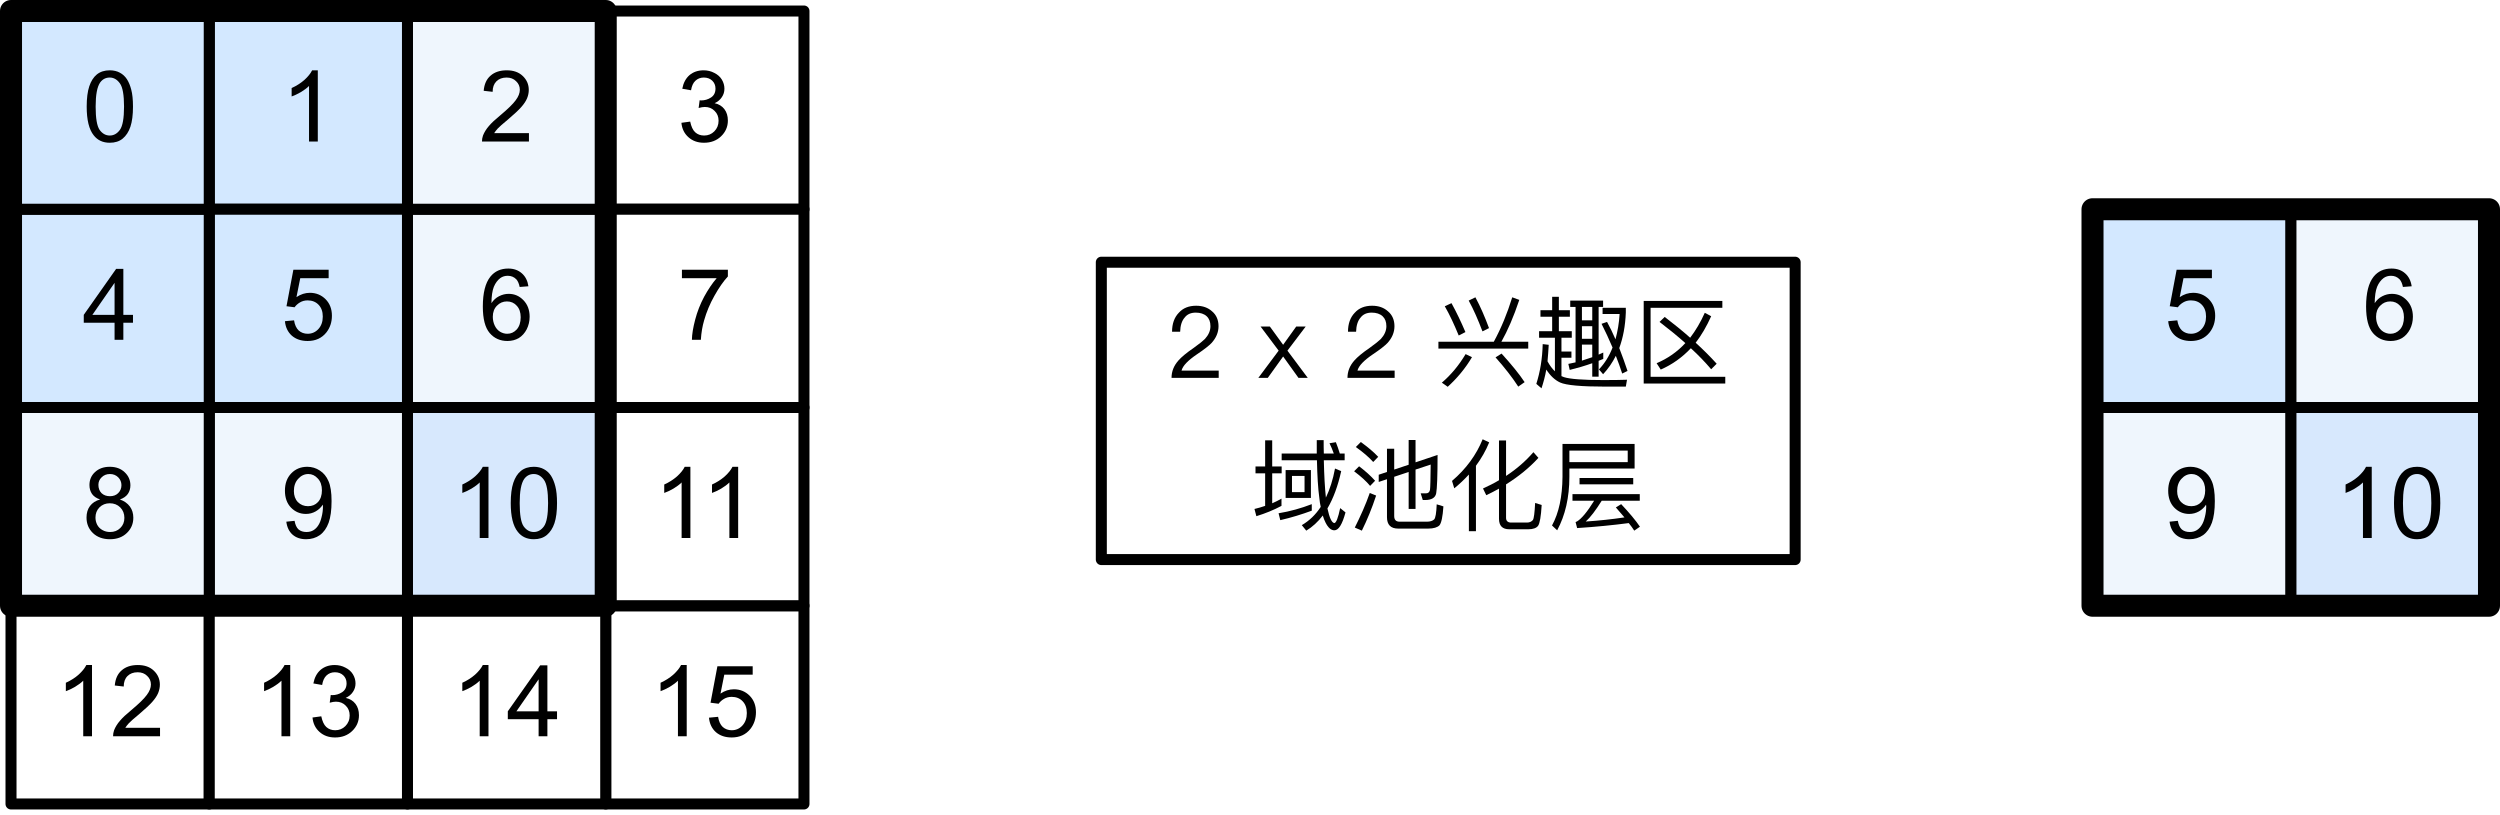
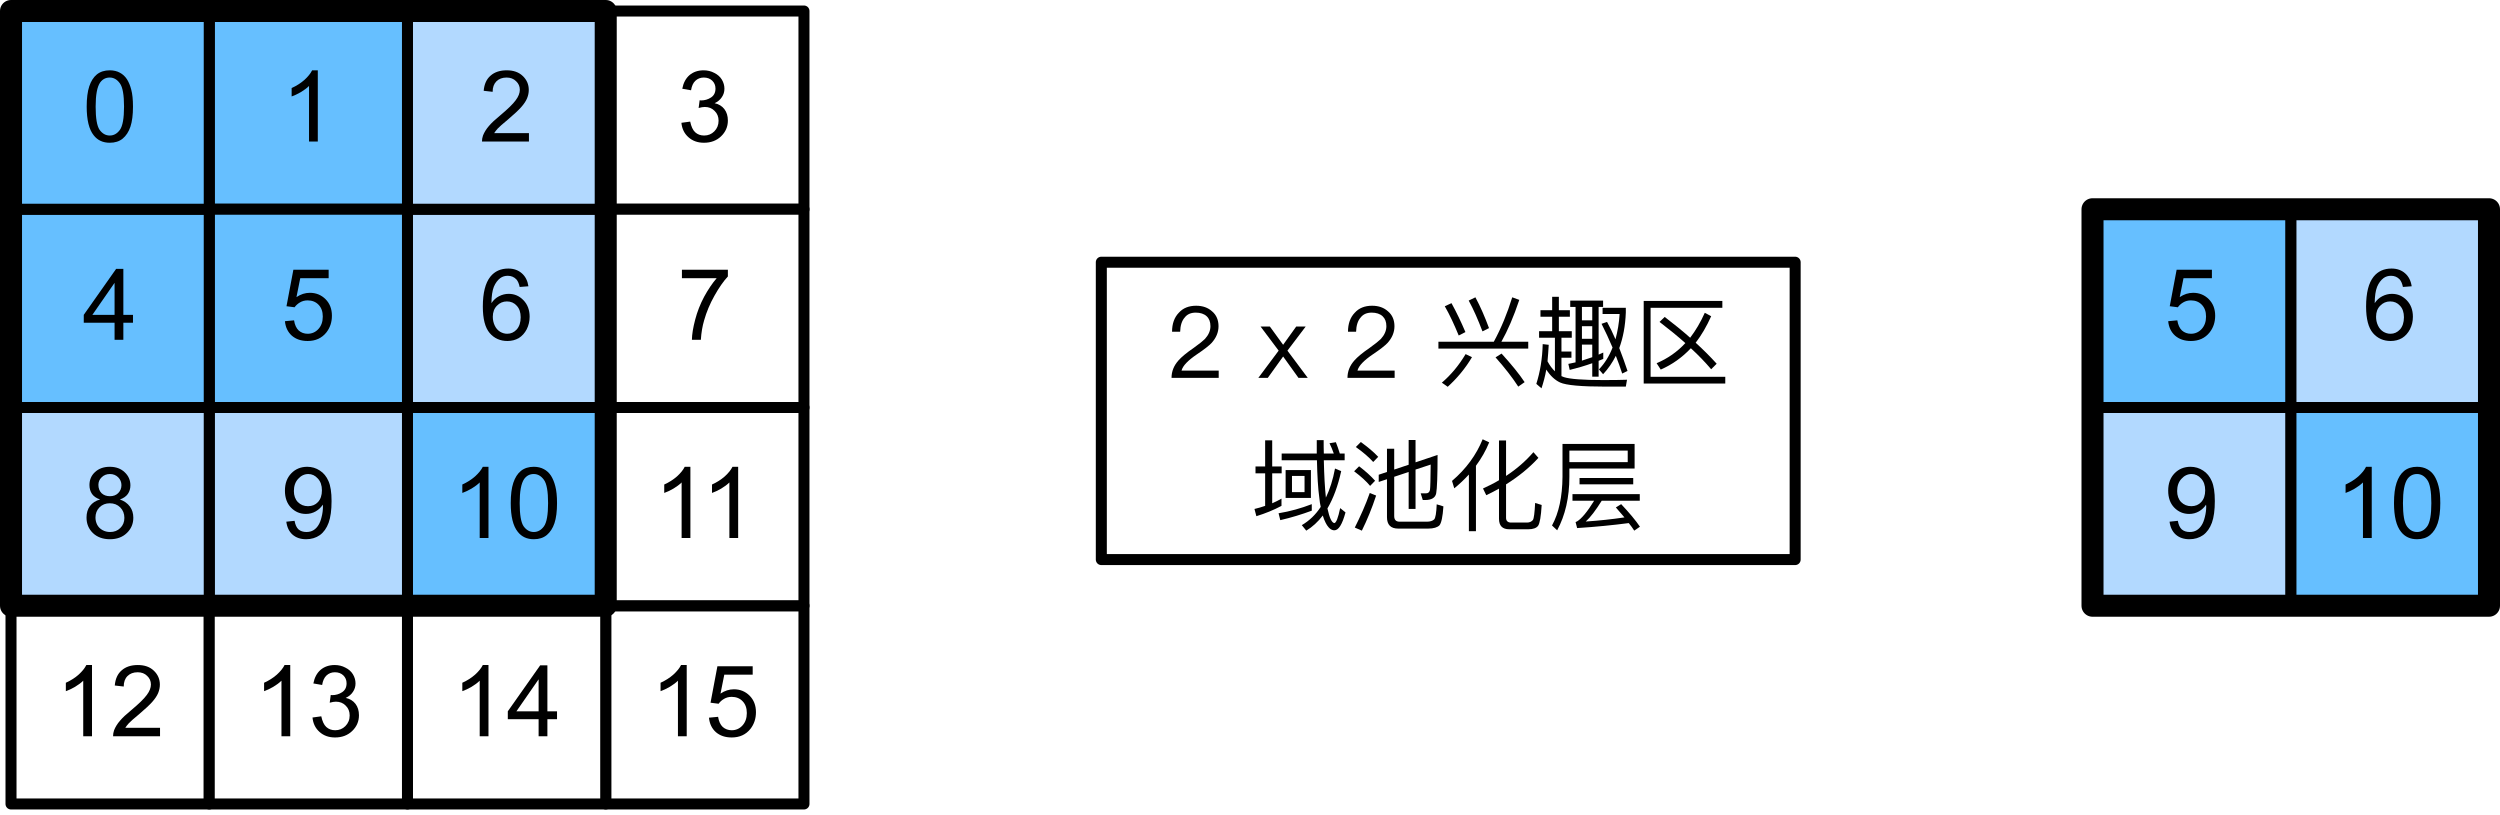
<svg xmlns="http://www.w3.org/2000/svg" xmlns:xlink="http://www.w3.org/1999/xlink" width="227pt" height="74pt" viewBox="0 0 227 74" version="1.1">
  <defs>
    <g>
      <symbol overflow="visible" id="glyph0-0">
        <path style="stroke:none;" d="M 1.125 0 L 1.125 -5.625 L 5.625 -5.625 L 5.625 0 Z M 1.266 -0.141 L 5.484 -0.141 L 5.484 -5.484 L 1.266 -5.484 Z M 1.266 -0.141 " />
      </symbol>
      <symbol overflow="visible" id="glyph0-1">
        <path style="stroke:none;" d="M 3.359 0 L 2.562 0 L 2.562 -5.047 C 2.375 -4.859 2.125 -4.672 1.812 -4.484 C 1.5 -4.305 1.223 -4.176 0.984 -4.094 L 0.984 -4.859 C 1.422 -5.055 1.805 -5.301 2.141 -5.594 C 2.473 -5.895 2.707 -6.188 2.844 -6.469 L 3.359 -6.469 Z M 3.359 0 " />
      </symbol>
      <symbol overflow="visible" id="glyph0-2">
        <path style="stroke:none;" d="M 4.531 -0.766 L 4.531 0 L 0.266 0 C 0.266 -0.188 0.297 -0.367 0.359 -0.547 C 0.473 -0.836 0.648 -1.125 0.891 -1.406 C 1.129 -1.688 1.473 -2.008 1.922 -2.375 C 2.617 -2.957 3.086 -3.414 3.328 -3.75 C 3.578 -4.082 3.703 -4.398 3.703 -4.703 C 3.703 -5.016 3.586 -5.273 3.359 -5.484 C 3.141 -5.703 2.852 -5.812 2.5 -5.812 C 2.113 -5.812 1.805 -5.695 1.578 -5.469 C 1.348 -5.238 1.234 -4.922 1.234 -4.516 L 0.422 -4.609 C 0.473 -5.211 0.68 -5.672 1.047 -5.984 C 1.41 -6.305 1.898 -6.469 2.516 -6.469 C 3.129 -6.469 3.613 -6.297 3.969 -5.953 C 4.332 -5.609 4.516 -5.188 4.516 -4.688 C 4.516 -4.426 4.461 -4.172 4.359 -3.922 C 4.254 -3.672 4.078 -3.406 3.828 -3.125 C 3.586 -2.852 3.188 -2.477 2.625 -2 C 2.145 -1.602 1.836 -1.332 1.703 -1.188 C 1.566 -1.039 1.457 -0.898 1.375 -0.766 Z M 4.531 -0.766 " />
      </symbol>
      <symbol overflow="visible" id="glyph0-3">
        <path style="stroke:none;" d="M 0.375 -1.688 L 1.203 -1.766 C 1.266 -1.359 1.406 -1.051 1.625 -0.844 C 1.852 -0.645 2.125 -0.547 2.438 -0.547 C 2.82 -0.547 3.145 -0.688 3.406 -0.969 C 3.676 -1.258 3.812 -1.641 3.812 -2.109 C 3.812 -2.566 3.68 -2.926 3.422 -3.188 C 3.172 -3.445 2.844 -3.578 2.438 -3.578 C 2.176 -3.578 1.941 -3.516 1.734 -3.391 C 1.535 -3.273 1.375 -3.129 1.25 -2.953 L 0.516 -3.047 L 1.141 -6.359 L 4.344 -6.359 L 4.344 -5.594 L 1.766 -5.594 L 1.422 -3.875 C 1.805 -4.133 2.211 -4.266 2.641 -4.266 C 3.203 -4.266 3.676 -4.07 4.062 -3.688 C 4.445 -3.301 4.641 -2.801 4.641 -2.188 C 4.641 -1.602 4.473 -1.098 4.141 -0.672 C 3.723 -0.148 3.156 0.109 2.438 0.109 C 1.852 0.109 1.375 -0.051 1 -0.375 C 0.633 -0.707 0.426 -1.145 0.375 -1.688 Z M 0.375 -1.688 " />
      </symbol>
      <symbol overflow="visible" id="glyph0-4">
        <path style="stroke:none;" d="M 0.375 -1.703 L 1.172 -1.812 C 1.266 -1.363 1.414 -1.039 1.625 -0.844 C 1.844 -0.645 2.113 -0.547 2.438 -0.547 C 2.801 -0.547 3.109 -0.672 3.359 -0.922 C 3.617 -1.18 3.75 -1.504 3.75 -1.891 C 3.75 -2.254 3.629 -2.551 3.391 -2.781 C 3.16 -3.02 2.863 -3.141 2.5 -3.141 C 2.344 -3.141 2.156 -3.109 1.938 -3.047 L 2.031 -3.75 C 2.082 -3.738 2.125 -3.734 2.156 -3.734 C 2.488 -3.734 2.789 -3.82 3.062 -4 C 3.332 -4.176 3.469 -4.445 3.469 -4.812 C 3.469 -5.102 3.367 -5.344 3.172 -5.531 C 2.973 -5.719 2.719 -5.812 2.406 -5.812 C 2.102 -5.812 1.848 -5.711 1.641 -5.516 C 1.441 -5.328 1.312 -5.039 1.25 -4.656 L 0.453 -4.797 C 0.555 -5.328 0.773 -5.738 1.109 -6.031 C 1.453 -6.32 1.879 -6.469 2.391 -6.469 C 2.742 -6.469 3.066 -6.391 3.359 -6.234 C 3.66 -6.086 3.891 -5.883 4.047 -5.625 C 4.203 -5.363 4.281 -5.086 4.281 -4.797 C 4.281 -4.516 4.203 -4.258 4.047 -4.031 C 3.898 -3.801 3.68 -3.617 3.391 -3.484 C 3.773 -3.398 4.07 -3.219 4.281 -2.938 C 4.488 -2.664 4.594 -2.32 4.594 -1.906 C 4.594 -1.344 4.383 -0.863 3.969 -0.469 C 3.562 -0.082 3.047 0.109 2.422 0.109 C 1.859 0.109 1.391 -0.055 1.016 -0.391 C 0.641 -0.723 0.426 -1.16 0.375 -1.703 Z M 0.375 -1.703 " />
      </symbol>
      <symbol overflow="visible" id="glyph0-5">
        <path style="stroke:none;" d="M 2.906 0 L 2.906 -1.547 L 0.109 -1.547 L 0.109 -2.266 L 3.047 -6.438 L 3.703 -6.438 L 3.703 -2.266 L 4.578 -2.266 L 4.578 -1.547 L 3.703 -1.547 L 3.703 0 Z M 2.906 -2.266 L 2.906 -5.172 L 0.891 -2.266 Z M 2.906 -2.266 " />
      </symbol>
      <symbol overflow="visible" id="glyph0-6">
        <path style="stroke:none;" d="M 0.422 -5.594 L 0.422 -6.359 L 4.594 -6.359 L 4.594 -5.75 C 4.188 -5.312 3.781 -4.727 3.375 -4 C 2.969 -3.281 2.656 -2.535 2.438 -1.766 C 2.281 -1.234 2.18 -0.645 2.141 0 L 1.328 0 C 1.336 -0.508 1.438 -1.117 1.625 -1.828 C 1.812 -2.547 2.082 -3.238 2.438 -3.906 C 2.801 -4.57 3.18 -5.133 3.578 -5.594 Z M 0.422 -5.594 " />
      </symbol>
      <symbol overflow="visible" id="glyph0-7">
        <path style="stroke:none;" d="M 0.5 -1.484 L 1.25 -1.562 C 1.312 -1.207 1.43 -0.945 1.609 -0.781 C 1.797 -0.625 2.035 -0.547 2.328 -0.547 C 2.566 -0.547 2.773 -0.598 2.953 -0.703 C 3.141 -0.816 3.289 -0.969 3.406 -1.156 C 3.531 -1.344 3.629 -1.594 3.703 -1.906 C 3.785 -2.219 3.828 -2.539 3.828 -2.875 C 3.828 -2.906 3.82 -2.957 3.812 -3.031 C 3.656 -2.781 3.441 -2.578 3.172 -2.422 C 2.898 -2.266 2.602 -2.188 2.281 -2.188 C 1.75 -2.188 1.297 -2.379 0.922 -2.766 C 0.555 -3.148 0.375 -3.66 0.375 -4.297 C 0.375 -4.953 0.566 -5.477 0.953 -5.875 C 1.336 -6.27 1.82 -6.469 2.406 -6.469 C 2.82 -6.469 3.203 -6.352 3.547 -6.125 C 3.891 -5.906 4.148 -5.586 4.328 -5.172 C 4.516 -4.754 4.609 -4.148 4.609 -3.359 C 4.609 -2.535 4.52 -1.879 4.344 -1.391 C 4.164 -0.898 3.898 -0.523 3.547 -0.266 C 3.191 -0.016 2.773 0.109 2.297 0.109 C 1.797 0.109 1.383 -0.031 1.062 -0.312 C 0.75 -0.594 0.562 -0.984 0.5 -1.484 Z M 3.734 -4.328 C 3.734 -4.785 3.609 -5.145 3.359 -5.406 C 3.117 -5.676 2.832 -5.812 2.5 -5.812 C 2.145 -5.812 1.836 -5.664 1.578 -5.375 C 1.316 -5.094 1.188 -4.723 1.188 -4.266 C 1.188 -3.859 1.305 -3.523 1.547 -3.266 C 1.797 -3.016 2.102 -2.891 2.469 -2.891 C 2.844 -2.891 3.145 -3.016 3.375 -3.266 C 3.613 -3.523 3.734 -3.879 3.734 -4.328 Z M 3.734 -4.328 " />
      </symbol>
      <symbol overflow="visible" id="glyph0-8">
        <path style="stroke:none;" d="M 1.594 -3.5 C 1.258 -3.613 1.016 -3.781 0.859 -4 C 0.703 -4.227 0.625 -4.5 0.625 -4.812 C 0.625 -5.281 0.789 -5.672 1.125 -5.984 C 1.469 -6.305 1.914 -6.469 2.469 -6.469 C 3.031 -6.469 3.484 -6.301 3.828 -5.969 C 4.172 -5.645 4.344 -5.25 4.344 -4.781 C 4.344 -4.488 4.266 -4.227 4.109 -4 C 3.953 -3.781 3.711 -3.613 3.391 -3.5 C 3.785 -3.363 4.086 -3.148 4.297 -2.859 C 4.504 -2.578 4.609 -2.238 4.609 -1.844 C 4.609 -1.289 4.41 -0.828 4.016 -0.453 C 3.629 -0.078 3.117 0.109 2.484 0.109 C 1.848 0.109 1.332 -0.078 0.938 -0.453 C 0.551 -0.828 0.359 -1.297 0.359 -1.859 C 0.359 -2.273 0.461 -2.625 0.672 -2.906 C 0.891 -3.195 1.195 -3.395 1.594 -3.5 Z M 1.438 -4.828 C 1.438 -4.523 1.531 -4.273 1.719 -4.078 C 1.914 -3.891 2.172 -3.797 2.484 -3.797 C 2.797 -3.797 3.047 -3.891 3.234 -4.078 C 3.43 -4.273 3.531 -4.516 3.531 -4.797 C 3.531 -5.078 3.43 -5.316 3.234 -5.516 C 3.035 -5.711 2.785 -5.812 2.484 -5.812 C 2.18 -5.812 1.93 -5.711 1.734 -5.516 C 1.535 -5.328 1.438 -5.098 1.438 -4.828 Z M 1.172 -1.859 C 1.172 -1.629 1.223 -1.41 1.328 -1.203 C 1.441 -0.992 1.602 -0.832 1.812 -0.719 C 2.02 -0.602 2.25 -0.547 2.5 -0.547 C 2.875 -0.547 3.18 -0.664 3.422 -0.906 C 3.672 -1.145 3.797 -1.453 3.797 -1.828 C 3.797 -2.211 3.672 -2.531 3.422 -2.781 C 3.172 -3.031 2.852 -3.156 2.469 -3.156 C 2.094 -3.156 1.781 -3.031 1.531 -2.781 C 1.289 -2.531 1.172 -2.223 1.172 -1.859 Z M 1.172 -1.859 " />
      </symbol>
      <symbol overflow="visible" id="glyph0-9">
        <path style="stroke:none;" d="M 4.484 -4.859 L 3.688 -4.797 C 3.625 -5.109 3.523 -5.336 3.391 -5.484 C 3.18 -5.703 2.922 -5.812 2.609 -5.812 C 2.348 -5.812 2.125 -5.742 1.938 -5.609 C 1.688 -5.422 1.488 -5.156 1.344 -4.812 C 1.207 -4.469 1.133 -3.973 1.125 -3.328 C 1.312 -3.609 1.539 -3.816 1.812 -3.953 C 2.094 -4.098 2.383 -4.172 2.688 -4.172 C 3.219 -4.172 3.664 -3.977 4.031 -3.594 C 4.406 -3.207 4.594 -2.707 4.594 -2.094 C 4.594 -1.688 4.504 -1.305 4.328 -0.953 C 4.148 -0.609 3.91 -0.344 3.609 -0.156 C 3.305 0.02 2.961 0.109 2.578 0.109 C 1.922 0.109 1.383 -0.129 0.969 -0.609 C 0.551 -1.098 0.344 -1.898 0.344 -3.016 C 0.344 -4.254 0.57 -5.16 1.031 -5.734 C 1.426 -6.223 1.969 -6.469 2.656 -6.469 C 3.156 -6.469 3.566 -6.32 3.891 -6.031 C 4.211 -5.75 4.41 -5.359 4.484 -4.859 Z M 1.25 -2.094 C 1.25 -1.812 1.305 -1.547 1.422 -1.297 C 1.535 -1.055 1.695 -0.867 1.906 -0.734 C 2.113 -0.609 2.332 -0.547 2.562 -0.547 C 2.895 -0.547 3.18 -0.676 3.422 -0.938 C 3.66 -1.207 3.781 -1.578 3.781 -2.047 C 3.781 -2.492 3.66 -2.844 3.422 -3.094 C 3.191 -3.352 2.895 -3.484 2.531 -3.484 C 2.176 -3.484 1.875 -3.352 1.625 -3.094 C 1.375 -2.844 1.25 -2.508 1.25 -2.094 Z M 1.25 -2.094 " />
      </symbol>
      <symbol overflow="visible" id="glyph0-10">
        <path style="stroke:none;" d="M 0.375 -3.172 C 0.375 -3.93 0.453 -4.547 0.609 -5.016 C 0.766 -5.484 0.992 -5.844 1.297 -6.094 C 1.609 -6.344 2 -6.469 2.469 -6.469 C 2.82 -6.469 3.129 -6.395 3.391 -6.25 C 3.648 -6.113 3.863 -5.914 4.031 -5.656 C 4.195 -5.395 4.328 -5.078 4.422 -4.703 C 4.523 -4.328 4.578 -3.816 4.578 -3.172 C 4.578 -2.422 4.5 -1.812 4.344 -1.344 C 4.188 -0.883 3.953 -0.523 3.641 -0.266 C 3.336 -0.016 2.945 0.109 2.469 0.109 C 1.852 0.109 1.367 -0.113 1.016 -0.562 C 0.586 -1.094 0.375 -1.961 0.375 -3.172 Z M 1.188 -3.172 C 1.188 -2.117 1.305 -1.414 1.547 -1.062 C 1.797 -0.719 2.102 -0.547 2.469 -0.547 C 2.832 -0.547 3.141 -0.719 3.391 -1.062 C 3.641 -1.414 3.766 -2.117 3.766 -3.172 C 3.766 -4.234 3.641 -4.938 3.391 -5.281 C 3.141 -5.633 2.832 -5.812 2.469 -5.812 C 2.102 -5.812 1.812 -5.66 1.594 -5.359 C 1.32 -4.961 1.188 -4.234 1.188 -3.172 Z M 1.188 -3.172 " />
      </symbol>
      <symbol overflow="visible" id="glyph1-0">
        <path style="stroke:none;" d="" />
      </symbol>
      <symbol overflow="visible" id="glyph1-1">
        <path style="stroke:none;" d="M 2.797 -6.547 C 2.141 -6.547 1.609 -6.344 1.219 -5.906 C 0.812 -5.484 0.609 -4.906 0.609 -4.188 L 1.344 -4.188 C 1.359 -4.75 1.5 -5.188 1.75 -5.469 C 1.984 -5.781 2.328 -5.922 2.766 -5.922 C 3.172 -5.922 3.516 -5.812 3.75 -5.594 C 3.984 -5.375 4.094 -5.078 4.094 -4.688 C 4.094 -4.281 3.922 -3.891 3.594 -3.531 C 3.422 -3.359 3.094 -3.094 2.594 -2.734 C 1.906 -2.266 1.453 -1.875 1.203 -1.594 C 0.766 -1.109 0.562 -0.578 0.562 0 L 4.844 0 L 4.844 -0.656 L 1.469 -0.656 C 1.578 -1.094 2.047 -1.578 2.875 -2.141 C 3.531 -2.578 3.984 -2.938 4.203 -3.172 C 4.609 -3.625 4.828 -4.125 4.828 -4.688 C 4.828 -5.234 4.641 -5.703 4.25 -6.031 C 3.875 -6.375 3.391 -6.547 2.797 -6.547 Z M 2.797 -6.547 " />
      </symbol>
      <symbol overflow="visible" id="glyph1-2">
        <path style="stroke:none;" d="" />
      </symbol>
      <symbol overflow="visible" id="glyph1-3">
        <path style="stroke:none;" d="M 0.25 -4.656 L 1.891 -2.469 L 0.047 0 L 0.906 0 L 2.297 -1.938 L 3.688 0 L 4.531 0 L 2.688 -2.469 L 4.344 -4.656 L 3.484 -4.656 L 2.297 -3 L 1.094 -4.656 Z M 0.25 -4.656 " />
      </symbol>
      <symbol overflow="visible" id="glyph1-4">
        <path style="stroke:none;" d="M 0.422 -3.281 L 0.422 -2.656 L 8.578 -2.656 L 8.578 -3.281 L 6.141 -3.281 C 6.703 -4.281 7.25 -5.531 7.766 -7.078 L 7.125 -7.312 C 6.672 -5.844 6.125 -4.516 5.453 -3.281 Z M 1.609 -6.781 L 1 -6.5 C 1.453 -5.719 1.859 -4.828 2.266 -3.844 L 2.875 -4.156 C 2.469 -5.109 2.047 -5.984 1.609 -6.781 Z M 3.781 -7.312 L 3.172 -7.016 C 3.625 -6.188 4.031 -5.25 4.422 -4.219 L 5.016 -4.516 C 4.641 -5.531 4.234 -6.469 3.781 -7.312 Z M 2.891 -2.156 C 2.297 -1.156 1.578 -0.281 0.734 0.438 L 1.266 0.812 C 2.109 0.047 2.859 -0.844 3.469 -1.875 Z M 6.156 -2.203 L 5.609 -1.859 C 6.484 -0.875 7.156 0 7.672 0.797 L 8.25 0.391 C 7.766 -0.344 7.062 -1.203 6.156 -2.203 Z M 6.156 -2.203 " />
      </symbol>
      <symbol overflow="visible" id="glyph1-5">
        <path style="stroke:none;" d="M 6.391 -2.297 L 5.969 -2.109 L 5.969 -6.438 L 6.375 -6.438 L 6.375 -7.016 L 3.391 -7.016 L 3.391 -6.438 L 3.875 -6.438 L 3.875 -1.406 C 3.656 -1.359 3.438 -1.312 3.219 -1.266 L 3.344 -0.719 C 4.047 -0.891 4.734 -1.094 5.391 -1.328 L 5.391 -0.109 L 5.969 -0.109 L 5.969 -1.547 C 6.109 -1.609 6.25 -1.656 6.391 -1.719 Z M 5.391 -1.875 C 5.078 -1.766 4.766 -1.672 4.453 -1.562 L 4.453 -3.016 L 5.391 -3.016 Z M 4.453 -3.547 L 4.453 -4.688 L 5.391 -4.688 L 5.391 -3.547 Z M 4.453 -5.219 L 4.453 -6.438 L 5.391 -6.438 L 5.391 -5.219 Z M 0.688 -6.141 L 0.688 -5.547 L 1.75 -5.547 L 1.75 -4.234 L 0.562 -4.234 L 0.562 -3.641 L 2 -3.641 L 2 -0.594 C 1.75 -0.828 1.531 -1.125 1.328 -1.5 C 1.375 -1.984 1.406 -2.469 1.438 -3 L 0.891 -3.062 C 0.859 -1.734 0.656 -0.531 0.312 0.547 L 0.781 0.953 C 0.953 0.438 1.109 -0.141 1.219 -0.75 C 1.578 -0.188 2 0.203 2.469 0.422 C 3.016 0.672 4.391 0.797 6.562 0.797 L 8.438 0.797 L 8.547 0.172 C 8.078 0.188 7.375 0.203 6.422 0.203 C 4.547 0.203 3.359 0.109 2.828 -0.062 C 2.766 -0.094 2.688 -0.125 2.594 -0.156 L 2.594 -1.828 L 3.5 -1.828 L 3.5 -2.391 L 2.594 -2.391 L 2.594 -3.641 L 3.531 -3.641 L 3.531 -4.234 L 2.359 -4.234 L 2.359 -5.547 L 3.359 -5.547 L 3.359 -6.141 L 2.359 -6.141 L 2.359 -7.359 L 1.75 -7.359 L 1.75 -6.141 Z M 6.328 -6.359 L 6.328 -5.797 L 7.875 -5.797 C 7.828 -4.969 7.688 -4.203 7.5 -3.5 C 7.266 -4.047 7.016 -4.562 6.734 -5.078 L 6.234 -4.906 C 6.578 -4.234 6.906 -3.516 7.234 -2.75 C 6.938 -1.984 6.531 -1.328 6 -0.766 L 6.375 -0.328 C 6.828 -0.812 7.219 -1.375 7.531 -2 C 7.734 -1.5 7.922 -0.953 8.109 -0.391 L 8.594 -0.625 C 8.359 -1.328 8.109 -2.016 7.844 -2.703 C 8.188 -3.641 8.391 -4.703 8.438 -5.922 L 8.438 -6.359 Z M 6.328 -6.359 " />
      </symbol>
      <symbol overflow="visible" id="glyph1-6">
        <path style="stroke:none;" d="M 2.969 -5.531 L 2.5 -5.078 C 3.359 -4.422 4.141 -3.781 4.844 -3.156 C 4.109 -2.359 3.234 -1.75 2.234 -1.328 L 2.609 -0.75 C 3.641 -1.203 4.547 -1.844 5.344 -2.688 C 6.047 -2.047 6.656 -1.406 7.188 -0.781 L 7.688 -1.281 C 7.125 -1.906 6.484 -2.547 5.781 -3.188 C 6.312 -3.875 6.781 -4.688 7.188 -5.594 L 6.609 -5.906 C 6.234 -5.062 5.781 -4.297 5.281 -3.641 C 4.562 -4.281 3.781 -4.906 2.969 -5.531 Z M 1.062 -6.984 L 1.062 0.516 L 8.469 0.516 L 8.469 -0.094 L 1.688 -0.094 L 1.688 -6.359 L 8.203 -6.359 L 8.203 -6.984 Z M 1.062 -6.984 " />
      </symbol>
      <symbol overflow="visible" id="glyph1-7">
        <path style="stroke:none;" d="M 2.875 -6.125 L 2.875 -5.516 L 6.078 -5.516 C 6.109 -4.125 6.172 -2.984 6.297 -2.078 C 6.328 -1.797 6.359 -1.531 6.422 -1.281 C 5.953 -0.562 5.375 -0.016 4.703 0.375 L 5.109 0.875 C 5.656 0.547 6.172 0.078 6.609 -0.5 C 6.672 -0.266 6.766 -0.047 6.859 0.141 C 7.094 0.609 7.359 0.844 7.656 0.844 C 8.047 0.844 8.375 0.312 8.672 -0.781 L 8.188 -1.172 C 8 -0.281 7.828 0.172 7.656 0.188 C 7.422 0.156 7.219 -0.281 7.031 -1.141 C 7.562 -2.047 7.984 -3.172 8.281 -4.531 L 7.719 -4.766 C 7.531 -3.75 7.25 -2.875 6.891 -2.125 C 6.797 -3 6.734 -4.125 6.703 -5.516 L 8.594 -5.516 L 8.594 -6.125 L 8.156 -6.125 C 8.031 -6.516 7.922 -6.859 7.797 -7.156 L 7.219 -7.062 C 7.359 -6.781 7.484 -6.469 7.609 -6.125 L 6.703 -6.125 C 6.688 -6.516 6.688 -6.922 6.688 -7.344 L 6.062 -7.344 C 6.062 -6.938 6.062 -6.531 6.062 -6.125 Z M 3.234 -4.625 L 3.234 -2.094 L 5.531 -2.094 L 5.531 -4.625 Z M 4.953 -2.625 L 3.812 -2.625 L 3.812 -4.094 L 4.953 -4.094 Z M 5.609 -1.531 C 4.641 -1.156 3.641 -0.875 2.594 -0.703 L 2.75 -0.078 C 3.766 -0.312 4.719 -0.609 5.609 -0.938 Z M 0.5 -4.953 L 0.5 -4.328 L 1.375 -4.328 L 1.375 -1.375 C 1.062 -1.266 0.734 -1.172 0.406 -1.094 L 0.578 -0.438 C 1.391 -0.688 2.156 -1 2.859 -1.375 L 2.859 -2.031 C 2.594 -1.875 2.297 -1.734 2.016 -1.609 L 2.016 -4.328 L 2.875 -4.328 L 2.875 -4.953 L 2.016 -4.953 L 2.016 -7.328 L 1.375 -7.328 L 1.375 -4.953 Z M 0.5 -4.953 " />
      </symbol>
      <symbol overflow="visible" id="glyph1-8">
        <path style="stroke:none;" d="M 7.188 0.688 C 7.672 0.688 8.016 0.578 8.203 0.391 C 8.375 0.188 8.5 -0.391 8.562 -1.328 L 7.953 -1.516 C 7.922 -0.734 7.844 -0.266 7.719 -0.141 C 7.578 -0.016 7.359 0.062 7.062 0.062 L 4.594 0.062 C 4.25 0.062 4.094 -0.109 4.094 -0.453 L 4.094 -4.016 L 5.406 -4.453 L 5.406 -1.094 L 6.031 -1.094 L 6.031 -4.672 L 7.406 -5.125 C 7.391 -3.812 7.375 -3.047 7.344 -2.828 C 7.297 -2.625 7.188 -2.516 7 -2.516 C 6.859 -2.516 6.703 -2.516 6.5 -2.516 L 6.688 -1.906 L 6.891 -1.906 C 7.484 -1.906 7.828 -2.109 7.906 -2.516 C 7.984 -2.922 8.031 -4.094 8.031 -6 L 6.031 -5.328 L 6.031 -7.359 L 5.406 -7.359 L 5.406 -5.109 L 4.094 -4.672 L 4.094 -6.562 L 3.438 -6.562 L 3.438 -4.453 L 2.688 -4.203 L 2.688 -3.547 L 3.438 -3.797 L 3.438 -0.344 C 3.438 0.328 3.766 0.688 4.453 0.688 Z M 1.062 -7.172 L 0.609 -6.719 C 1.266 -6.25 1.797 -5.797 2.188 -5.359 L 2.641 -5.828 C 2.219 -6.281 1.688 -6.719 1.062 -7.172 Z M 0.906 -4.969 L 0.453 -4.516 C 1.078 -4.047 1.562 -3.609 1.906 -3.188 L 2.359 -3.656 C 1.969 -4.094 1.484 -4.531 0.906 -4.969 Z M 1.875 -2.547 C 1.5 -1.469 1.031 -0.438 0.516 0.594 L 1.156 0.875 C 1.641 -0.109 2.078 -1.172 2.453 -2.312 Z M 1.875 -2.547 " />
      </symbol>
      <symbol overflow="visible" id="glyph1-9">
        <path style="stroke:none;" d="M 3.125 -7.422 C 2.547 -6 1.625 -4.734 0.344 -3.641 L 0.547 -2.969 C 1.031 -3.359 1.469 -3.781 1.875 -4.219 L 1.875 0.922 L 2.516 0.922 L 2.516 -5.016 C 3 -5.672 3.406 -6.375 3.719 -7.141 Z M 7.266 0.75 C 7.703 0.75 8 0.641 8.156 0.438 C 8.312 0.219 8.422 -0.406 8.484 -1.453 L 7.891 -1.641 C 7.844 -0.75 7.781 -0.234 7.688 -0.094 C 7.578 0.047 7.391 0.141 7.156 0.141 L 5.703 0.141 C 5.406 0.141 5.25 -0.016 5.25 -0.281 L 5.25 -3.328 C 6.375 -4.031 7.359 -4.828 8.188 -5.734 L 7.734 -6.25 C 7.031 -5.438 6.203 -4.719 5.25 -4.094 L 5.25 -7.312 L 4.609 -7.312 L 4.609 -3.703 C 4.156 -3.422 3.656 -3.188 3.156 -2.953 L 3.453 -2.344 C 3.844 -2.531 4.234 -2.734 4.609 -2.938 L 4.609 -0.203 C 4.609 0.438 4.922 0.75 5.547 0.75 Z M 7.266 0.75 " />
      </symbol>
      <symbol overflow="visible" id="glyph1-10">
        <path style="stroke:none;" d="M 2.922 -3.906 L 2.922 -3.328 L 7.797 -3.328 L 7.797 -3.906 Z M 2.281 -2.438 L 2.281 -1.844 L 4.25 -1.844 C 3.625 -0.828 3.094 -0.203 2.703 0.031 C 2.656 0.047 2.625 0.078 2.562 0.094 L 2.703 0.641 C 4.406 0.531 5.969 0.375 7.391 0.188 C 7.578 0.406 7.734 0.641 7.891 0.875 L 8.406 0.516 C 8.016 -0.062 7.438 -0.75 6.703 -1.531 L 6.219 -1.234 C 6.484 -0.922 6.75 -0.625 7 -0.328 C 5.844 -0.156 4.672 -0.031 3.484 0.047 C 3.906 -0.328 4.391 -0.969 4.938 -1.844 L 8.391 -1.844 L 8.391 -2.438 Z M 7.297 -6.391 L 7.297 -5.344 L 2 -5.344 L 2 -6.391 Z M 2 -4.766 L 7.922 -4.766 L 7.922 -7 L 1.375 -7 L 1.375 -4.016 C 1.359 -2.203 1.047 -0.734 0.422 0.406 L 0.891 0.844 C 1.625 -0.516 2 -2.141 2 -4.016 Z M 2 -4.766 " />
      </symbol>
    </g>
  </defs>
  <g id="surface1">
    <path style="fill-rule:nonzero;fill:rgb(100%,100%,100%);fill-opacity:1;stroke-width:1;stroke-linecap:round;stroke-linejoin:round;stroke:rgb(0%,0%,0%);stroke-opacity:1;stroke-miterlimit:10;" d="M 54 243 L 72 243 L 72 261 L 54 261 Z M 54 243 " transform="matrix(1,0,0,1,-53,-188)" />
    <g style="fill:rgb(0%,0%,0%);fill-opacity:1;">
      <use xlink:href="#glyph0-1" x="4.995" y="66.853" />
      <use xlink:href="#glyph0-2" x="10" y="66.853" />
    </g>
    <path style="fill-rule:nonzero;fill:rgb(100%,100%,100%);fill-opacity:1;stroke-width:1;stroke-linecap:round;stroke-linejoin:round;stroke:rgb(0%,0%,0%);stroke-opacity:1;stroke-miterlimit:10;" d="M 108 243 L 126 243 L 126 261 L 108 261 Z M 108 243 " transform="matrix(1,0,0,1,-53,-188)" />
    <g style="fill:rgb(0%,0%,0%);fill-opacity:1;">
      <use xlink:href="#glyph0-1" x="58.995" y="66.853" />
      <use xlink:href="#glyph0-3" x="64" y="66.853" />
    </g>
    <path style="fill-rule:nonzero;fill:rgb(100%,100%,100%);fill-opacity:1;stroke-width:1;stroke-linecap:round;stroke-linejoin:round;stroke:rgb(0%,0%,0%);stroke-opacity:1;stroke-miterlimit:10;" d="M 72 243 L 90 243 L 90 261 L 72 261 Z M 72 243 " transform="matrix(1,0,0,1,-53,-188)" />
    <g style="fill:rgb(0%,0%,0%);fill-opacity:1;">
      <use xlink:href="#glyph0-1" x="22.995" y="66.853" />
      <use xlink:href="#glyph0-4" x="28" y="66.853" />
    </g>
    <path style="fill-rule:nonzero;fill:rgb(100%,100%,100%);fill-opacity:1;stroke-width:1;stroke-linecap:round;stroke-linejoin:round;stroke:rgb(0%,0%,0%);stroke-opacity:1;stroke-miterlimit:10;" d="M 90 243 L 108 243 L 108 261 L 90 261 Z M 90 243 " transform="matrix(1,0,0,1,-53,-188)" />
    <g style="fill:rgb(0%,0%,0%);fill-opacity:1;">
      <use xlink:href="#glyph0-1" x="40.995" y="66.853" />
      <use xlink:href="#glyph0-5" x="46" y="66.853" />
    </g>
    <path style="fill-rule:nonzero;fill:rgb(100%,100%,100%);fill-opacity:1;stroke-width:1;stroke-linecap:round;stroke-linejoin:round;stroke:rgb(0%,0%,0%);stroke-opacity:1;stroke-miterlimit:10;" d="M 108 225 L 126 225 L 126 243 L 108 243 Z M 108 225 " transform="matrix(1,0,0,1,-53,-188)" />
    <g style="fill:rgb(0%,0%,0%);fill-opacity:1;">
      <use xlink:href="#glyph0-1" x="59.329" y="48.853" />
      <use xlink:href="#glyph0-1" x="63.666" y="48.853" />
    </g>
    <path style="fill-rule:nonzero;fill:rgb(100%,100%,100%);fill-opacity:1;stroke-width:1;stroke-linecap:round;stroke-linejoin:round;stroke:rgb(0%,0%,0%);stroke-opacity:1;stroke-miterlimit:10;" d="M 108 189 L 126 189 L 126 207 L 108 207 Z M 108 189 " transform="matrix(1,0,0,1,-53,-188)" />
    <g style="fill:rgb(0%,0%,0%);fill-opacity:1;">
      <use xlink:href="#glyph0-4" x="61.497" y="12.853" />
    </g>
    <path style="fill-rule:nonzero;fill:rgb(100%,100%,100%);fill-opacity:1;stroke-width:1;stroke-linecap:round;stroke-linejoin:round;stroke:rgb(0%,0%,0%);stroke-opacity:1;stroke-miterlimit:10;" d="M 108 207 L 126 207 L 126 225 L 108 225 Z M 108 207 " transform="matrix(1,0,0,1,-53,-188)" />
    <g style="fill:rgb(0%,0%,0%);fill-opacity:1;">
      <use xlink:href="#glyph0-6" x="61.497" y="30.853" />
    </g>
-     <path style="fill-rule:nonzero;fill:rgb(93.724%,96.469%,99.214%);fill-opacity:1;stroke-width:1;stroke-linecap:round;stroke-linejoin:round;stroke:rgb(0%,0%,0%);stroke-opacity:1;stroke-miterlimit:10;" d="M 72 225 L 90 225 L 90 243 L 72 243 Z M 72 225 " transform="matrix(1,0,0,1,-53,-188)" />
+     <path style="fill-rule:nonzero;fill:rgb(69.803%,85.097%,100%);fill-opacity:1;stroke-width:1;stroke-linecap:round;stroke-linejoin:round;stroke:rgb(0%,0%,0%);stroke-opacity:1;stroke-miterlimit:10;" d="M 72 225 L 90 225 L 90 243 L 72 243 Z M 72 225 " transform="matrix(1,0,0,1,-53,-188)" />
    <g style="fill:rgb(0%,0%,0%);fill-opacity:1;">
      <use xlink:href="#glyph0-7" x="25.497" y="48.853" />
    </g>
-     <path style="fill-rule:nonzero;fill:rgb(82.55%,91.037%,100%);fill-opacity:1;stroke-width:1;stroke-linecap:round;stroke-linejoin:round;stroke:rgb(0%,0%,0%);stroke-opacity:1;stroke-miterlimit:10;" d="M 72 189 L 90 189 L 90 207 L 72 207 Z M 72 189 " transform="matrix(1,0,0,1,-53,-188)" />
+     <path style="fill-rule:nonzero;fill:rgb(39.999%,74.901%,100%);fill-opacity:1;stroke-width:1;stroke-linecap:round;stroke-linejoin:round;stroke:rgb(0%,0%,0%);stroke-opacity:1;stroke-miterlimit:10;" d="M 72 189 L 90 189 L 90 207 L 72 207 Z M 72 189 " transform="matrix(1,0,0,1,-53,-188)" />
    <g style="fill:rgb(0%,0%,0%);fill-opacity:1;">
      <use xlink:href="#glyph0-1" x="25.497" y="12.853" />
    </g>
-     <path style="fill-rule:nonzero;fill:rgb(82.55%,91.037%,100%);fill-opacity:1;stroke-width:1;stroke-linecap:round;stroke-linejoin:round;stroke:rgb(0%,0%,0%);stroke-opacity:1;stroke-miterlimit:10;" d="M 72 207 L 90 207 L 90 225 L 72 225 Z M 72 207 " transform="matrix(1,0,0,1,-53,-188)" />
+     <path style="fill-rule:nonzero;fill:rgb(39.999%,74.901%,100%);fill-opacity:1;stroke-width:1;stroke-linecap:round;stroke-linejoin:round;stroke:rgb(0%,0%,0%);stroke-opacity:1;stroke-miterlimit:10;" d="M 72 207 L 90 207 L 90 225 L 72 225 Z M 72 207 " transform="matrix(1,0,0,1,-53,-188)" />
    <g style="fill:rgb(0%,0%,0%);fill-opacity:1;">
      <use xlink:href="#glyph0-3" x="25.497" y="30.853" />
    </g>
-     <path style="fill-rule:nonzero;fill:rgb(93.724%,96.469%,99.214%);fill-opacity:1;stroke-width:1;stroke-linecap:round;stroke-linejoin:round;stroke:rgb(0%,0%,0%);stroke-opacity:1;stroke-miterlimit:10;" d="M 54 225 L 72 225 L 72 243 L 54 243 Z M 54 225 " transform="matrix(1,0,0,1,-53,-188)" />
+     <path style="fill-rule:nonzero;fill:rgb(69.803%,85.097%,100%);fill-opacity:1;stroke-width:1;stroke-linecap:round;stroke-linejoin:round;stroke:rgb(0%,0%,0%);stroke-opacity:1;stroke-miterlimit:10;" d="M 54 225 L 72 225 L 72 243 L 54 243 Z M 54 225 " transform="matrix(1,0,0,1,-53,-188)" />
    <g style="fill:rgb(0%,0%,0%);fill-opacity:1;">
      <use xlink:href="#glyph0-8" x="7.497" y="48.853" />
    </g>
-     <path style="fill-rule:nonzero;fill:rgb(93.724%,96.469%,99.214%);fill-opacity:1;stroke-width:1;stroke-linecap:round;stroke-linejoin:round;stroke:rgb(0%,0%,0%);stroke-opacity:1;stroke-miterlimit:10;" d="M 90 207 L 108 207 L 108 225 L 90 225 Z M 90 207 " transform="matrix(1,0,0,1,-53,-188)" />
+     <path style="fill-rule:nonzero;fill:rgb(69.803%,85.097%,100%);fill-opacity:1;stroke-width:1;stroke-linecap:round;stroke-linejoin:round;stroke:rgb(0%,0%,0%);stroke-opacity:1;stroke-miterlimit:10;" d="M 90 207 L 108 207 L 108 225 L 90 225 Z M 90 207 " transform="matrix(1,0,0,1,-53,-188)" />
    <g style="fill:rgb(0%,0%,0%);fill-opacity:1;">
      <use xlink:href="#glyph0-9" x="43.497" y="30.853" />
    </g>
-     <path style="fill-rule:nonzero;fill:rgb(82.55%,91.037%,100%);fill-opacity:1;stroke-width:1;stroke-linecap:round;stroke-linejoin:round;stroke:rgb(0%,0%,0%);stroke-opacity:1;stroke-miterlimit:10;" d="M 54 207 L 72 207 L 72 225 L 54 225 Z M 54 207 " transform="matrix(1,0,0,1,-53,-188)" />
+     <path style="fill-rule:nonzero;fill:rgb(39.999%,74.901%,100%);fill-opacity:1;stroke-width:1;stroke-linecap:round;stroke-linejoin:round;stroke:rgb(0%,0%,0%);stroke-opacity:1;stroke-miterlimit:10;" d="M 54 207 L 72 207 L 72 225 L 54 225 Z M 54 207 " transform="matrix(1,0,0,1,-53,-188)" />
    <g style="fill:rgb(0%,0%,0%);fill-opacity:1;">
      <use xlink:href="#glyph0-5" x="7.497" y="30.853" />
    </g>
-     <path style="fill-rule:nonzero;fill:rgb(84.312%,90.979%,99.214%);fill-opacity:1;stroke-width:1;stroke-linecap:round;stroke-linejoin:round;stroke:rgb(0%,0%,0%);stroke-opacity:1;stroke-miterlimit:10;" d="M 90 225 L 108 225 L 108 243 L 90 243 Z M 90 225 " transform="matrix(1,0,0,1,-53,-188)" />
+     <path style="fill-rule:nonzero;fill:rgb(39.999%,74.901%,100%);fill-opacity:1;stroke-width:1;stroke-linecap:round;stroke-linejoin:round;stroke:rgb(0%,0%,0%);stroke-opacity:1;stroke-miterlimit:10;" d="M 90 225 L 108 225 L 108 243 L 90 243 Z M 90 225 " transform="matrix(1,0,0,1,-53,-188)" />
    <g style="fill:rgb(0%,0%,0%);fill-opacity:1;">
      <use xlink:href="#glyph0-1" x="40.995" y="48.853" />
      <use xlink:href="#glyph0-10" x="46" y="48.853" />
    </g>
-     <path style="fill-rule:nonzero;fill:rgb(93.724%,96.469%,99.214%);fill-opacity:1;stroke-width:1;stroke-linecap:round;stroke-linejoin:round;stroke:rgb(0%,0%,0%);stroke-opacity:1;stroke-miterlimit:10;" d="M 90 189 L 108 189 L 108 207 L 90 207 Z M 90 189 " transform="matrix(1,0,0,1,-53,-188)" />
+     <path style="fill-rule:nonzero;fill:rgb(69.803%,85.097%,100%);fill-opacity:1;stroke-width:1;stroke-linecap:round;stroke-linejoin:round;stroke:rgb(0%,0%,0%);stroke-opacity:1;stroke-miterlimit:10;" d="M 90 189 L 108 189 L 108 207 L 90 207 Z M 90 189 " transform="matrix(1,0,0,1,-53,-188)" />
    <g style="fill:rgb(0%,0%,0%);fill-opacity:1;">
      <use xlink:href="#glyph0-2" x="43.497" y="12.853" />
    </g>
-     <path style="fill-rule:nonzero;fill:rgb(82.55%,91.037%,100%);fill-opacity:1;stroke-width:1;stroke-linecap:round;stroke-linejoin:round;stroke:rgb(0%,0%,0%);stroke-opacity:1;stroke-miterlimit:10;" d="M 54 189 L 72 189 L 72 207 L 54 207 Z M 54 189 " transform="matrix(1,0,0,1,-53,-188)" />
+     <path style="fill-rule:nonzero;fill:rgb(39.999%,74.901%,100%);fill-opacity:1;stroke-width:1;stroke-linecap:round;stroke-linejoin:round;stroke:rgb(0%,0%,0%);stroke-opacity:1;stroke-miterlimit:10;" d="M 54 189 L 72 189 L 72 207 L 54 207 Z M 54 189 " transform="matrix(1,0,0,1,-53,-188)" />
    <g style="fill:rgb(0%,0%,0%);fill-opacity:1;">
      <use xlink:href="#glyph0-10" x="7.497" y="12.853" />
    </g>
    <path style="fill:none;stroke-width:2;stroke-linecap:round;stroke-linejoin:round;stroke:rgb(0%,0%,0%);stroke-opacity:1;stroke-miterlimit:10;" d="M 54 189 L 108 189 L 108 243 L 54 243 Z M 54 189 " transform="matrix(1,0,0,1,-53,-188)" />
-     <path style="fill-rule:nonzero;fill:rgb(84.312%,90.979%,99.216%);fill-opacity:1;stroke-width:1;stroke-linecap:round;stroke-linejoin:round;stroke:rgb(0%,0%,0%);stroke-opacity:1;stroke-miterlimit:10;" d="M 261 225 L 279 225 L 279 243 L 261 243 Z M 261 225 " transform="matrix(1,0,0,1,-53,-188)" />
+     <path style="fill-rule:nonzero;fill:rgb(39.999%,74.901%,100%);fill-opacity:1;stroke-width:1;stroke-linecap:round;stroke-linejoin:round;stroke:rgb(0%,0%,0%);stroke-opacity:1;stroke-miterlimit:10;" d="M 261 225 L 279 225 L 279 243 L 261 243 Z M 261 225 " transform="matrix(1,0,0,1,-53,-188)" />
    <g style="fill:rgb(0%,0%,0%);fill-opacity:1;">
      <use xlink:href="#glyph0-1" x="211.995" y="48.853" />
      <use xlink:href="#glyph0-10" x="217" y="48.853" />
    </g>
-     <path style="fill-rule:nonzero;fill:rgb(93.724%,96.469%,99.216%);fill-opacity:1;stroke-width:1;stroke-linecap:round;stroke-linejoin:round;stroke:rgb(0%,0%,0%);stroke-opacity:1;stroke-miterlimit:10;" d="M 243 225 L 261 225 L 261 243 L 243 243 Z M 243 225 " transform="matrix(1,0,0,1,-53,-188)" />
+     <path style="fill-rule:nonzero;fill:rgb(69.803%,85.097%,100%);fill-opacity:1;stroke-width:1;stroke-linecap:round;stroke-linejoin:round;stroke:rgb(0%,0%,0%);stroke-opacity:1;stroke-miterlimit:10;" d="M 243 225 L 261 225 L 261 243 L 243 243 Z M 243 225 " transform="matrix(1,0,0,1,-53,-188)" />
    <g style="fill:rgb(0%,0%,0%);fill-opacity:1;">
      <use xlink:href="#glyph0-7" x="196.497" y="48.853" />
    </g>
-     <path style="fill-rule:nonzero;fill:rgb(93.724%,96.469%,99.216%);fill-opacity:1;stroke-width:1;stroke-linecap:round;stroke-linejoin:round;stroke:rgb(0%,0%,0%);stroke-opacity:1;stroke-miterlimit:10;" d="M 261 207 L 279 207 L 279 225 L 261 225 Z M 261 207 " transform="matrix(1,0,0,1,-53,-188)" />
+     <path style="fill-rule:nonzero;fill:rgb(69.803%,85.097%,100%);fill-opacity:1;stroke-width:1;stroke-linecap:round;stroke-linejoin:round;stroke:rgb(0%,0%,0%);stroke-opacity:1;stroke-miterlimit:10;" d="M 261 207 L 279 207 L 279 225 L 261 225 Z M 261 207 " transform="matrix(1,0,0,1,-53,-188)" />
    <g style="fill:rgb(0%,0%,0%);fill-opacity:1;">
      <use xlink:href="#glyph0-9" x="214.497" y="30.853" />
    </g>
-     <path style="fill-rule:nonzero;fill:rgb(82.55%,91.037%,100%);fill-opacity:1;stroke-width:1;stroke-linecap:round;stroke-linejoin:round;stroke:rgb(0%,0%,0%);stroke-opacity:1;stroke-miterlimit:10;" d="M 243 207 L 261 207 L 261 225 L 243 225 Z M 243 207 " transform="matrix(1,0,0,1,-53,-188)" />
+     <path style="fill-rule:nonzero;fill:rgb(39.999%,74.901%,100%);fill-opacity:1;stroke-width:1;stroke-linecap:round;stroke-linejoin:round;stroke:rgb(0%,0%,0%);stroke-opacity:1;stroke-miterlimit:10;" d="M 243 207 L 261 207 L 261 225 L 243 225 Z M 243 207 " transform="matrix(1,0,0,1,-53,-188)" />
    <g style="fill:rgb(0%,0%,0%);fill-opacity:1;">
      <use xlink:href="#glyph0-3" x="196.497" y="30.853" />
    </g>
    <path style="fill:none;stroke-width:2;stroke-linecap:round;stroke-linejoin:round;stroke:rgb(0%,0%,0%);stroke-opacity:1;stroke-miterlimit:10;" d="M 243 207 L 279 207 L 279 243 L 243 243 Z M 243 207 " transform="matrix(1,0,0,1,-53,-188)" />
    <path style="fill-rule:nonzero;fill:rgb(100%,100%,100%);fill-opacity:1;stroke-width:1;stroke-linecap:round;stroke-linejoin:round;stroke:rgb(0%,0%,0%);stroke-opacity:1;stroke-miterlimit:10;" d="M 153 211.809 L 216 211.809 L 216 238.809 L 153 238.809 Z M 153 211.809 " transform="matrix(1,0,0,1,-53,-188)" />
    <g style="fill:rgb(0%,0%,0%);fill-opacity:1;">
      <use xlink:href="#glyph1-1" x="105.814" y="34.308" />
      <use xlink:href="#glyph1-2" x="111.214" y="34.308" />
      <use xlink:href="#glyph1-3" x="114.211" y="34.308" />
      <use xlink:href="#glyph1-2" x="118.792" y="34.308" />
      <use xlink:href="#glyph1-1" x="121.789" y="34.308" />
      <use xlink:href="#glyph1-2" x="127.189" y="34.308" />
      <use xlink:href="#glyph1-4" x="130.186" y="34.308" />
      <use xlink:href="#glyph1-5" x="139.186" y="34.308" />
      <use xlink:href="#glyph1-6" x="148.186" y="34.308" />
    </g>
    <g style="fill:rgb(0%,0%,0%);fill-opacity:1;">
      <use xlink:href="#glyph1-7" x="113.5" y="47.308" />
      <use xlink:href="#glyph1-8" x="122.5" y="47.308" />
      <use xlink:href="#glyph1-9" x="131.5" y="47.308" />
      <use xlink:href="#glyph1-10" x="140.5" y="47.308" />
    </g>
  </g>
</svg>
